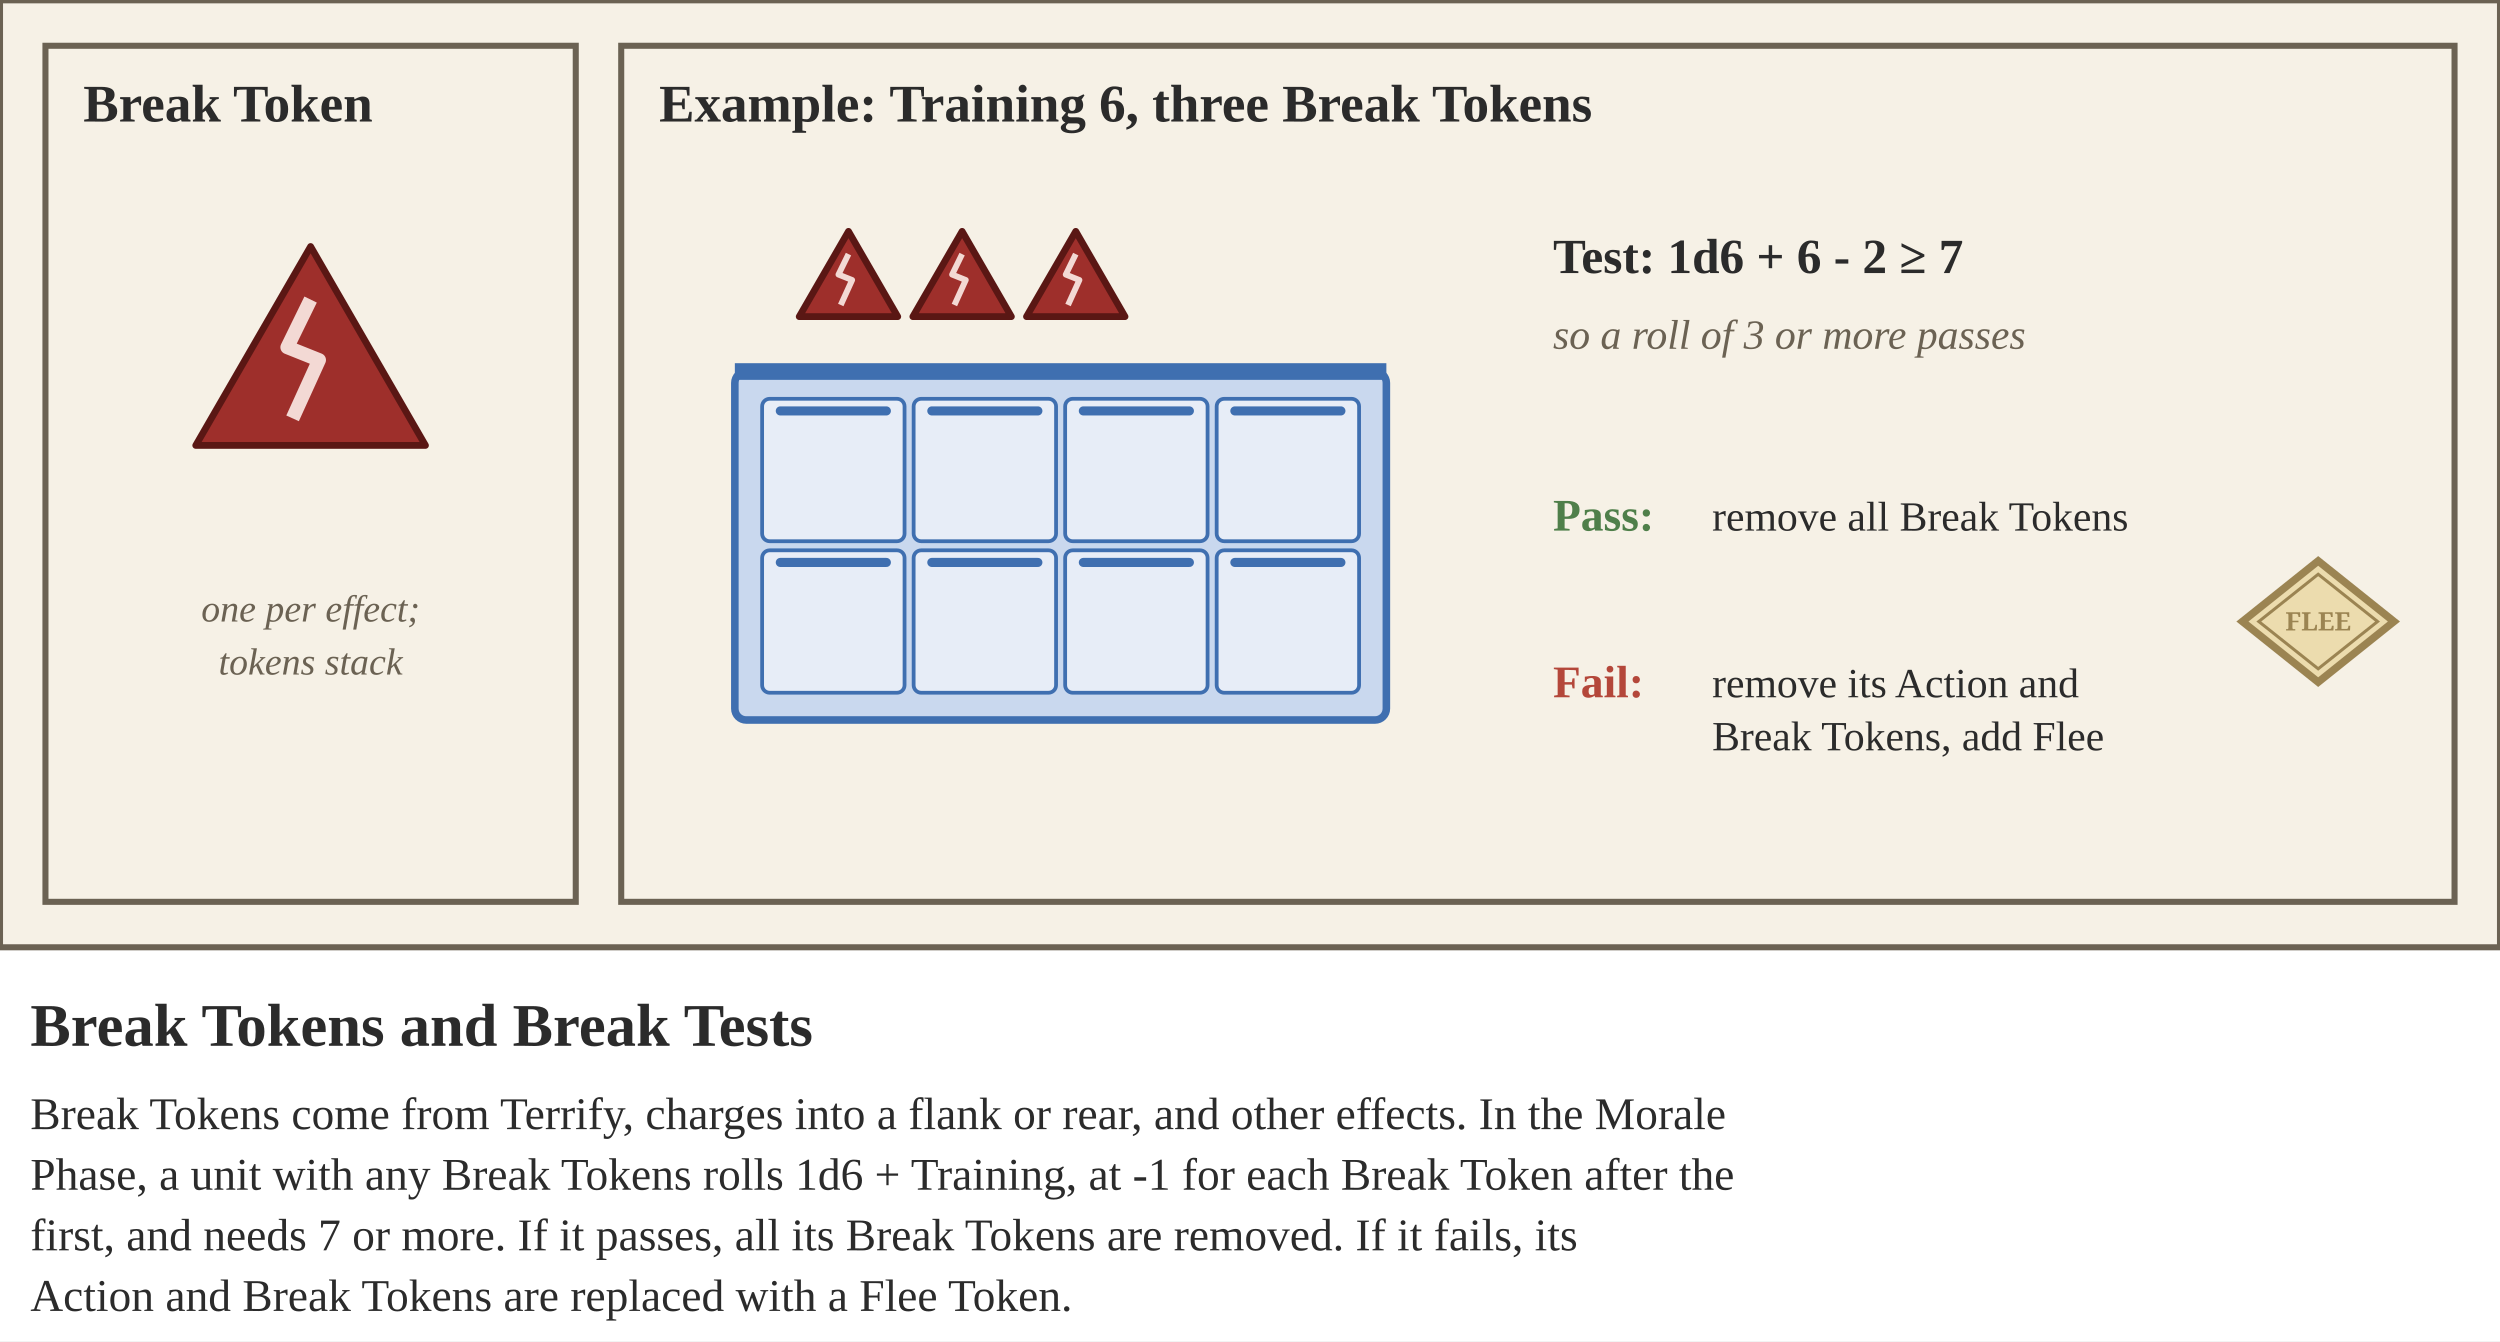
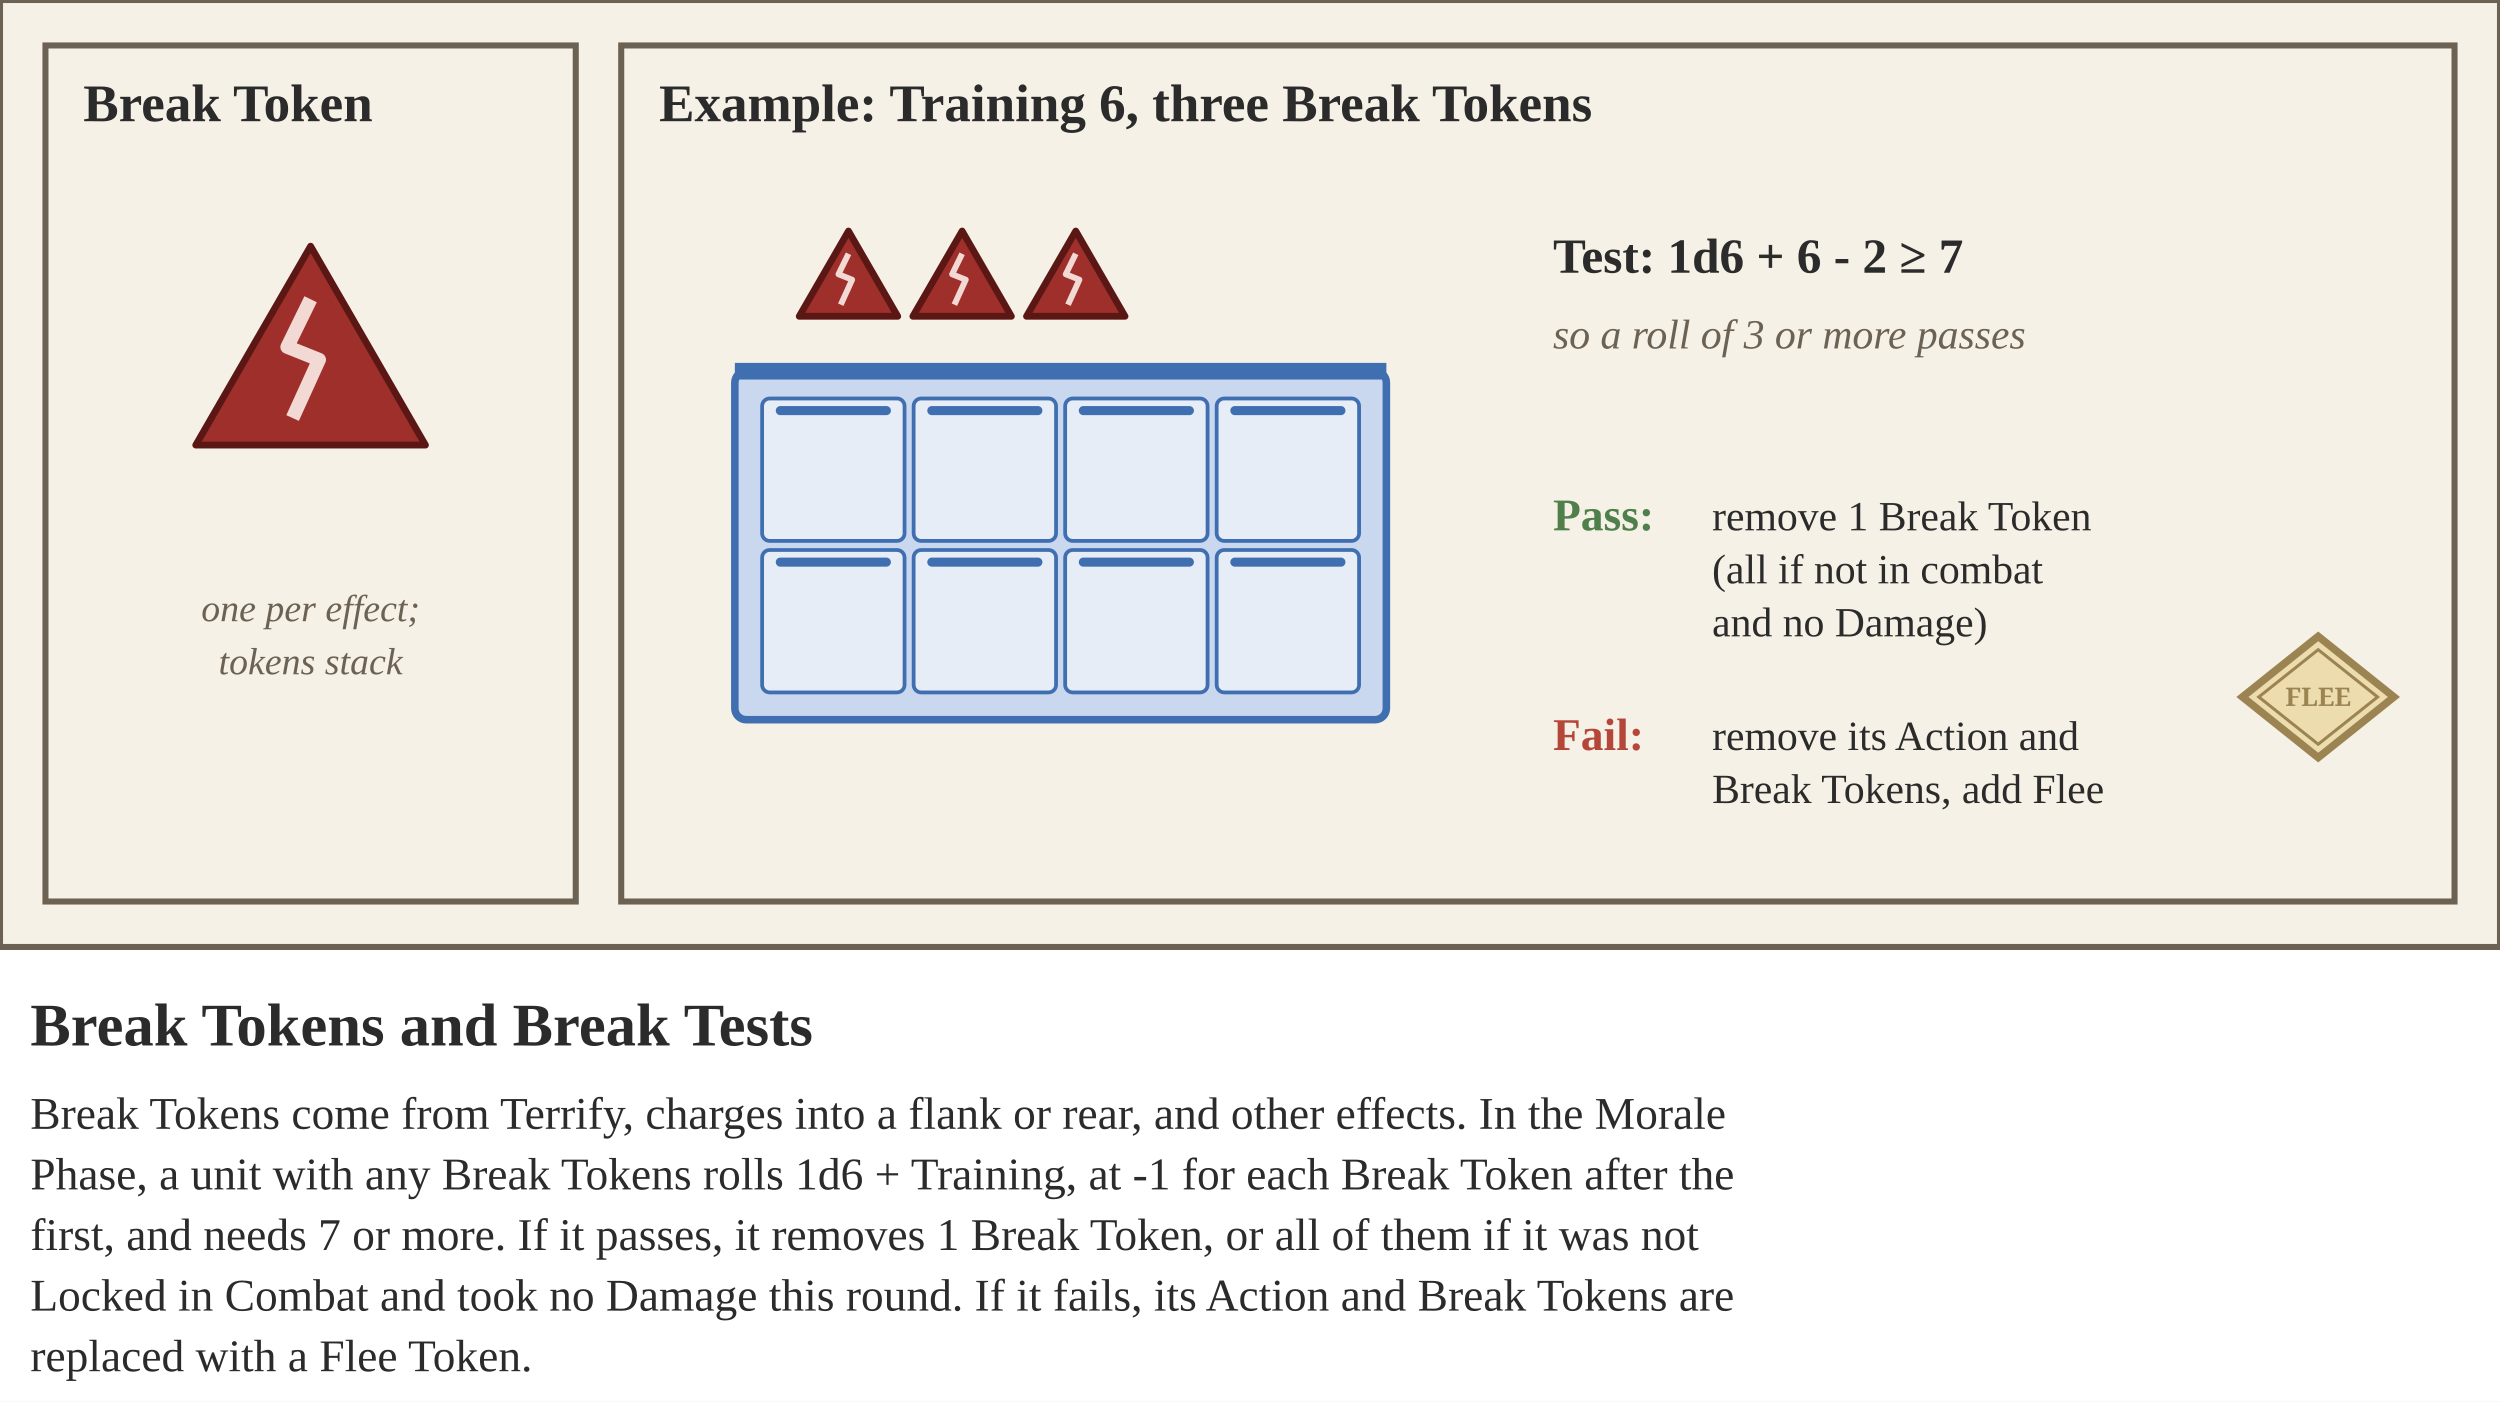
- <svg xmlns="http://www.w3.org/2000/svg" viewBox="0 0 330 177" width="792" height="425" font-family="Georgia, 'Times New Roman', serif">
+ <svg xmlns="http://www.w3.org/2000/svg" viewBox="0 0 330 185" width="792" height="444" font-family="Georgia, 'Times New Roman', serif">
  <defs />
-   <rect width="330" height="177" fill="#fff" />
+   <rect width="330" height="185" fill="#fff" />
  <rect x="0" y="0" width="330" height="125" fill="#f6f1e6" stroke="#6b6253" stroke-width="0.8" />
  <rect x="6" y="6" width="70" height="113" fill="#f6f1e6" stroke="#6b6253" stroke-width="0.8" />
  <text x="11.0" y="16.0" font-size="7" fill="#2b2b2b" text-anchor="start" font-weight="bold">Break Token</text>
  <g transform="translate(41.0,50.0)">
    <polygon points="0.00,-17.50 15.16,8.75 -15.16,8.75" fill="#9e2f2b" stroke="#5a1714" stroke-width="0.9" stroke-linejoin="round" />
    <path d="M0,-10.50 l-3.08,6.30 l4.20,1.68 l-3.50,7.70" fill="none" stroke="#f3d9d4" stroke-width="1.82" stroke-linejoin="round" />
  </g>
  <text x="41.0" y="82.0" font-size="5" fill="#6b6253" text-anchor="middle" font-style="italic">one per effect;</text>
  <text x="41.0" y="89.0" font-size="5" fill="#6b6253" text-anchor="middle" font-style="italic">tokens stack</text>
  <rect x="82" y="6" width="242" height="113" fill="#f6f1e6" stroke="#6b6253" stroke-width="0.8" />
  <text x="87.0" y="16.0" font-size="7" fill="#2b2b2b" text-anchor="start" font-weight="bold">Example: Training 6, three Break Tokens</text>
  <g transform="translate(140.0,72.0) rotate(0.0)">
    <rect x="-43.0" y="-23.0" width="86" height="46" rx="1.5" fill="#c9d8ee" stroke="#3f6fb0" stroke-width="1" />
    <rect x="-39.4" y="-19.4" width="18.8" height="18.8" rx="1" fill="#fff" fill-opacity="0.55" stroke="#3f6fb0" stroke-width="0.5" />
    <line x1="-37.0" y1="-17.8" x2="-23.0" y2="-17.8" stroke="#3f6fb0" stroke-width="1.2" stroke-linecap="round" />
    <rect x="-19.4" y="-19.4" width="18.8" height="18.8" rx="1" fill="#fff" fill-opacity="0.55" stroke="#3f6fb0" stroke-width="0.5" />
    <line x1="-17.0" y1="-17.8" x2="-3.0" y2="-17.8" stroke="#3f6fb0" stroke-width="1.2" stroke-linecap="round" />
    <rect x="0.6" y="-19.4" width="18.8" height="18.8" rx="1" fill="#fff" fill-opacity="0.55" stroke="#3f6fb0" stroke-width="0.5" />
    <line x1="3.0" y1="-17.8" x2="17.0" y2="-17.8" stroke="#3f6fb0" stroke-width="1.2" stroke-linecap="round" />
    <rect x="20.6" y="-19.4" width="18.8" height="18.8" rx="1" fill="#fff" fill-opacity="0.55" stroke="#3f6fb0" stroke-width="0.5" />
    <line x1="23.0" y1="-17.8" x2="37.0" y2="-17.8" stroke="#3f6fb0" stroke-width="1.2" stroke-linecap="round" />
    <rect x="-39.4" y="0.6" width="18.8" height="18.8" rx="1" fill="#fff" fill-opacity="0.55" stroke="#3f6fb0" stroke-width="0.5" />
    <line x1="-37.0" y1="2.2" x2="-23.0" y2="2.2" stroke="#3f6fb0" stroke-width="1.2" stroke-linecap="round" />
    <rect x="-19.4" y="0.6" width="18.8" height="18.8" rx="1" fill="#fff" fill-opacity="0.55" stroke="#3f6fb0" stroke-width="0.5" />
    <line x1="-17.0" y1="2.2" x2="-3.0" y2="2.2" stroke="#3f6fb0" stroke-width="1.2" stroke-linecap="round" />
    <rect x="0.6" y="0.6" width="18.8" height="18.8" rx="1" fill="#fff" fill-opacity="0.55" stroke="#3f6fb0" stroke-width="0.5" />
    <line x1="3.0" y1="2.2" x2="17.0" y2="2.2" stroke="#3f6fb0" stroke-width="1.2" stroke-linecap="round" />
    <rect x="20.6" y="0.6" width="18.8" height="18.8" rx="1" fill="#fff" fill-opacity="0.55" stroke="#3f6fb0" stroke-width="0.5" />
    <line x1="23.0" y1="2.2" x2="37.0" y2="2.2" stroke="#3f6fb0" stroke-width="1.2" stroke-linecap="round" />
    <line x1="-43.0" y1="-23.0" x2="43.0" y2="-23.0" stroke="#3f6fb0" stroke-width="2.2" />
  </g>
  <g transform="translate(112.0,38.0)">
    <polygon points="0.00,-7.50 6.50,3.75 -6.50,3.75" fill="#9e2f2b" stroke="#5a1714" stroke-width="0.9" stroke-linejoin="round" />
    <path d="M0,-4.50 l-1.32,2.70 l1.80,0.72 l-1.50,3.30" fill="none" stroke="#f3d9d4" stroke-width="0.78" stroke-linejoin="round" />
  </g>
  <g transform="translate(127.0,38.0)">
    <polygon points="0.00,-7.50 6.50,3.75 -6.50,3.75" fill="#9e2f2b" stroke="#5a1714" stroke-width="0.9" stroke-linejoin="round" />
    <path d="M0,-4.50 l-1.32,2.70 l1.80,0.72 l-1.50,3.30" fill="none" stroke="#f3d9d4" stroke-width="0.78" stroke-linejoin="round" />
  </g>
  <g transform="translate(142.0,38.0)">
    <polygon points="0.00,-7.50 6.50,3.75 -6.50,3.75" fill="#9e2f2b" stroke="#5a1714" stroke-width="0.9" stroke-linejoin="round" />
    <path d="M0,-4.50 l-1.32,2.70 l1.80,0.72 l-1.50,3.30" fill="none" stroke="#f3d9d4" stroke-width="0.78" stroke-linejoin="round" />
  </g>
  <text x="205.0" y="36.0" font-size="6.5" fill="#2b2b2b" text-anchor="start" font-weight="bold">Test: 1d6 + 6 - 2 ≥ 7</text>
  <text x="205.0" y="46.0" font-size="5.5" fill="#6b6253" text-anchor="start" font-style="italic">so a roll of 3 or more passes</text>
  <text x="205.0" y="70.0" font-size="6" fill="#4f7f4a" text-anchor="start" font-weight="bold">Pass:</text>
-   <text x="226.0" y="70.0" font-size="5.5" fill="#2b2b2b" text-anchor="start">remove all Break Tokens</text>
-   <text x="205.0" y="92.0" font-size="6" fill="#b4473a" text-anchor="start" font-weight="bold">Fail:</text>
-   <text x="226.0" y="92.0" font-size="5.5" fill="#2b2b2b" text-anchor="start">remove its Action and</text>
-   <text x="226.0" y="99.0" font-size="5.5" fill="#2b2b2b" text-anchor="start">Break Tokens, add Flee</text>
-   <g transform="translate(306.0,82.0)">
+   <text x="226.0" y="70.0" font-size="5.5" fill="#2b2b2b" text-anchor="start">remove 1 Break Token</text>
+   <text x="226.0" y="77.0" font-size="5.5" fill="#2b2b2b" text-anchor="start">(all if not in combat</text>
+   <text x="226.0" y="84.0" font-size="5.5" fill="#2b2b2b" text-anchor="start">and no Damage)</text>
+   <text x="205.0" y="99.0" font-size="6" fill="#b4473a" text-anchor="start" font-weight="bold">Fail:</text>
+   <text x="226.0" y="99.0" font-size="5.5" fill="#2b2b2b" text-anchor="start">remove its Action and</text>
+   <text x="226.0" y="106.0" font-size="5.5" fill="#2b2b2b" text-anchor="start">Break Tokens, add Flee</text>
+   <g transform="translate(306.0,92.0)">
    <polygon points="0,-8 10.0,0 0,8 -10.0,0" fill="#ecdcae" stroke="#9b8452" stroke-width="1" />
    <polygon points="0,-6.24 7.84,0 0,6.24 -7.84,0" fill="none" stroke="#9b8452" stroke-width="0.4" />
    <text x="0" y="1.18" font-size="3.36" fill="#9b8452" text-anchor="middle" font-weight="bold" font-family="Georgia, serif">FLEE</text>
  </g>
  <text x="4" y="138" font-size="8" font-weight="bold" fill="#2b2b2b">Break Tokens and Break Tests</text>
  <text x="4" y="149" font-size="6" fill="#2b2b2b">Break Tokens come from Terrify, charges into a flank or rear, and other effects. In the Morale</text>
  <text x="4" y="157" font-size="6" fill="#2b2b2b">Phase, a unit with any Break Tokens rolls 1d6 + Training, at -1 for each Break Token after the</text>
-   <text x="4" y="165" font-size="6" fill="#2b2b2b">first, and needs 7 or more. If it passes, all its Break Tokens are removed. If it fails, its</text>
-   <text x="4" y="173" font-size="6" fill="#2b2b2b">Action and Break Tokens are replaced with a Flee Token.</text>
+   <text x="4" y="165" font-size="6" fill="#2b2b2b">first, and needs 7 or more. If it passes, it removes 1 Break Token, or all of them if it was not</text>
+   <text x="4" y="173" font-size="6" fill="#2b2b2b">Locked in Combat and took no Damage this round. If it fails, its Action and Break Tokens are</text>
+   <text x="4" y="181" font-size="6" fill="#2b2b2b">replaced with a Flee Token.</text>
</svg>
